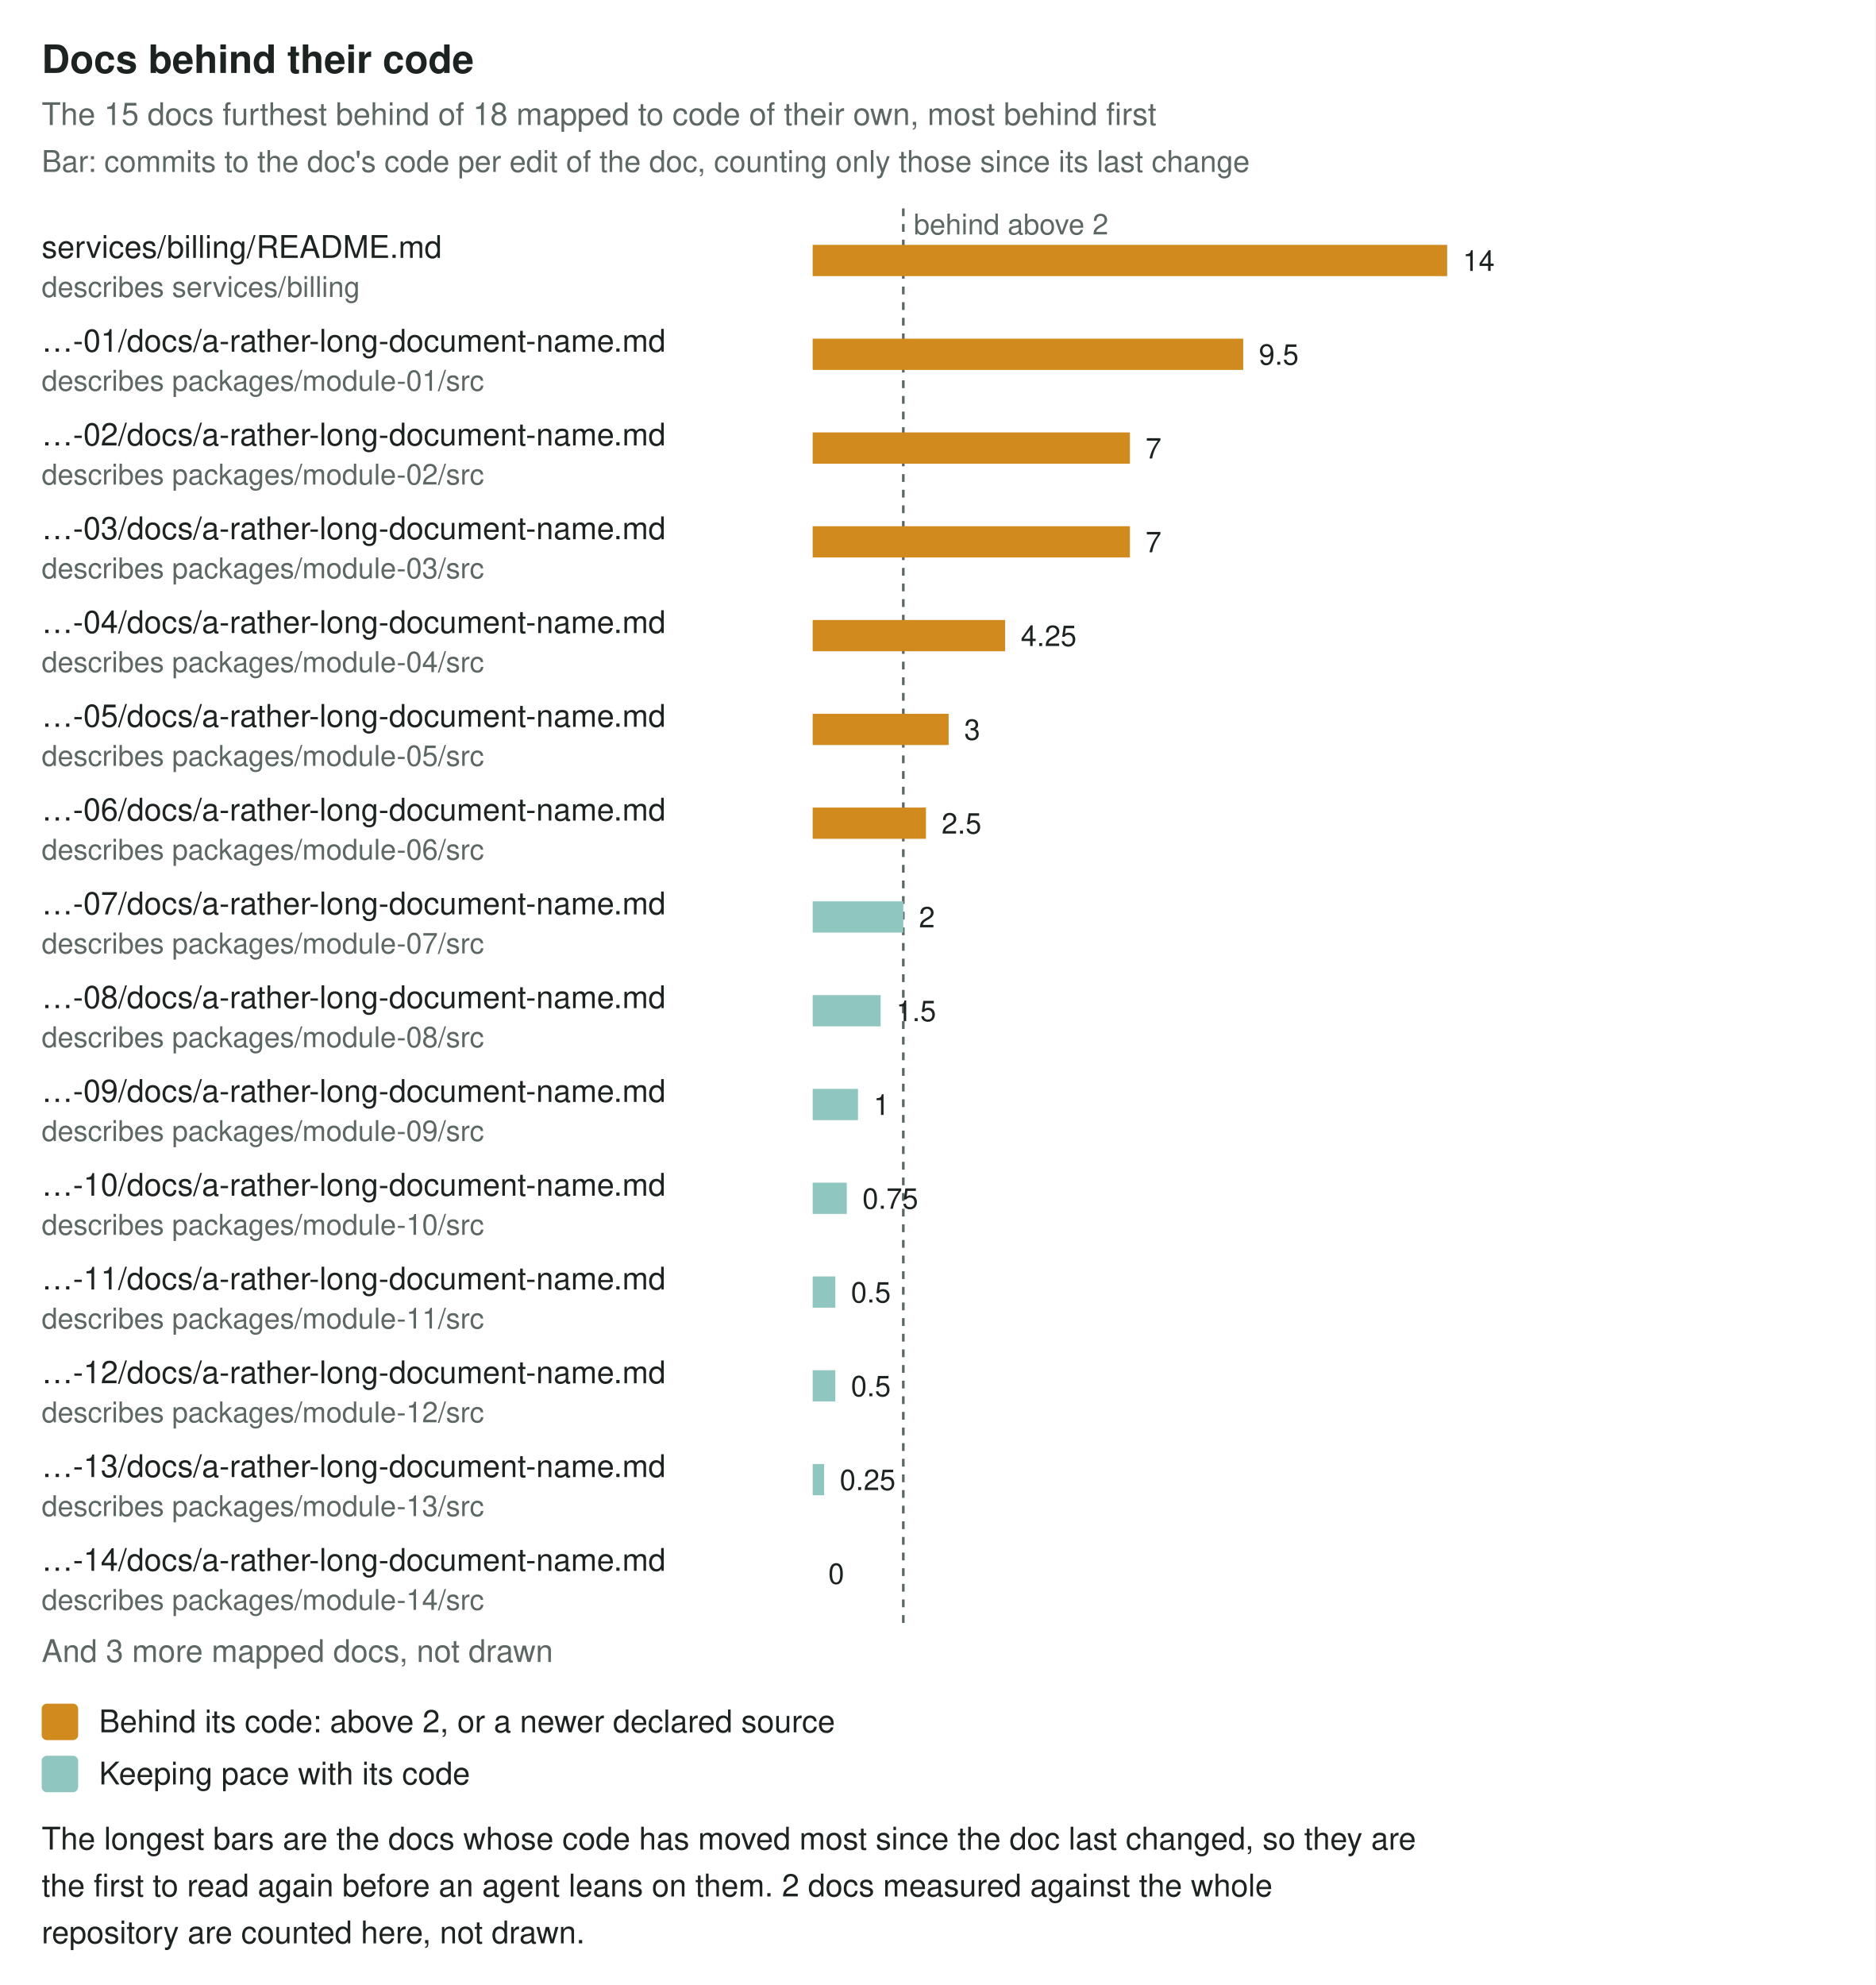
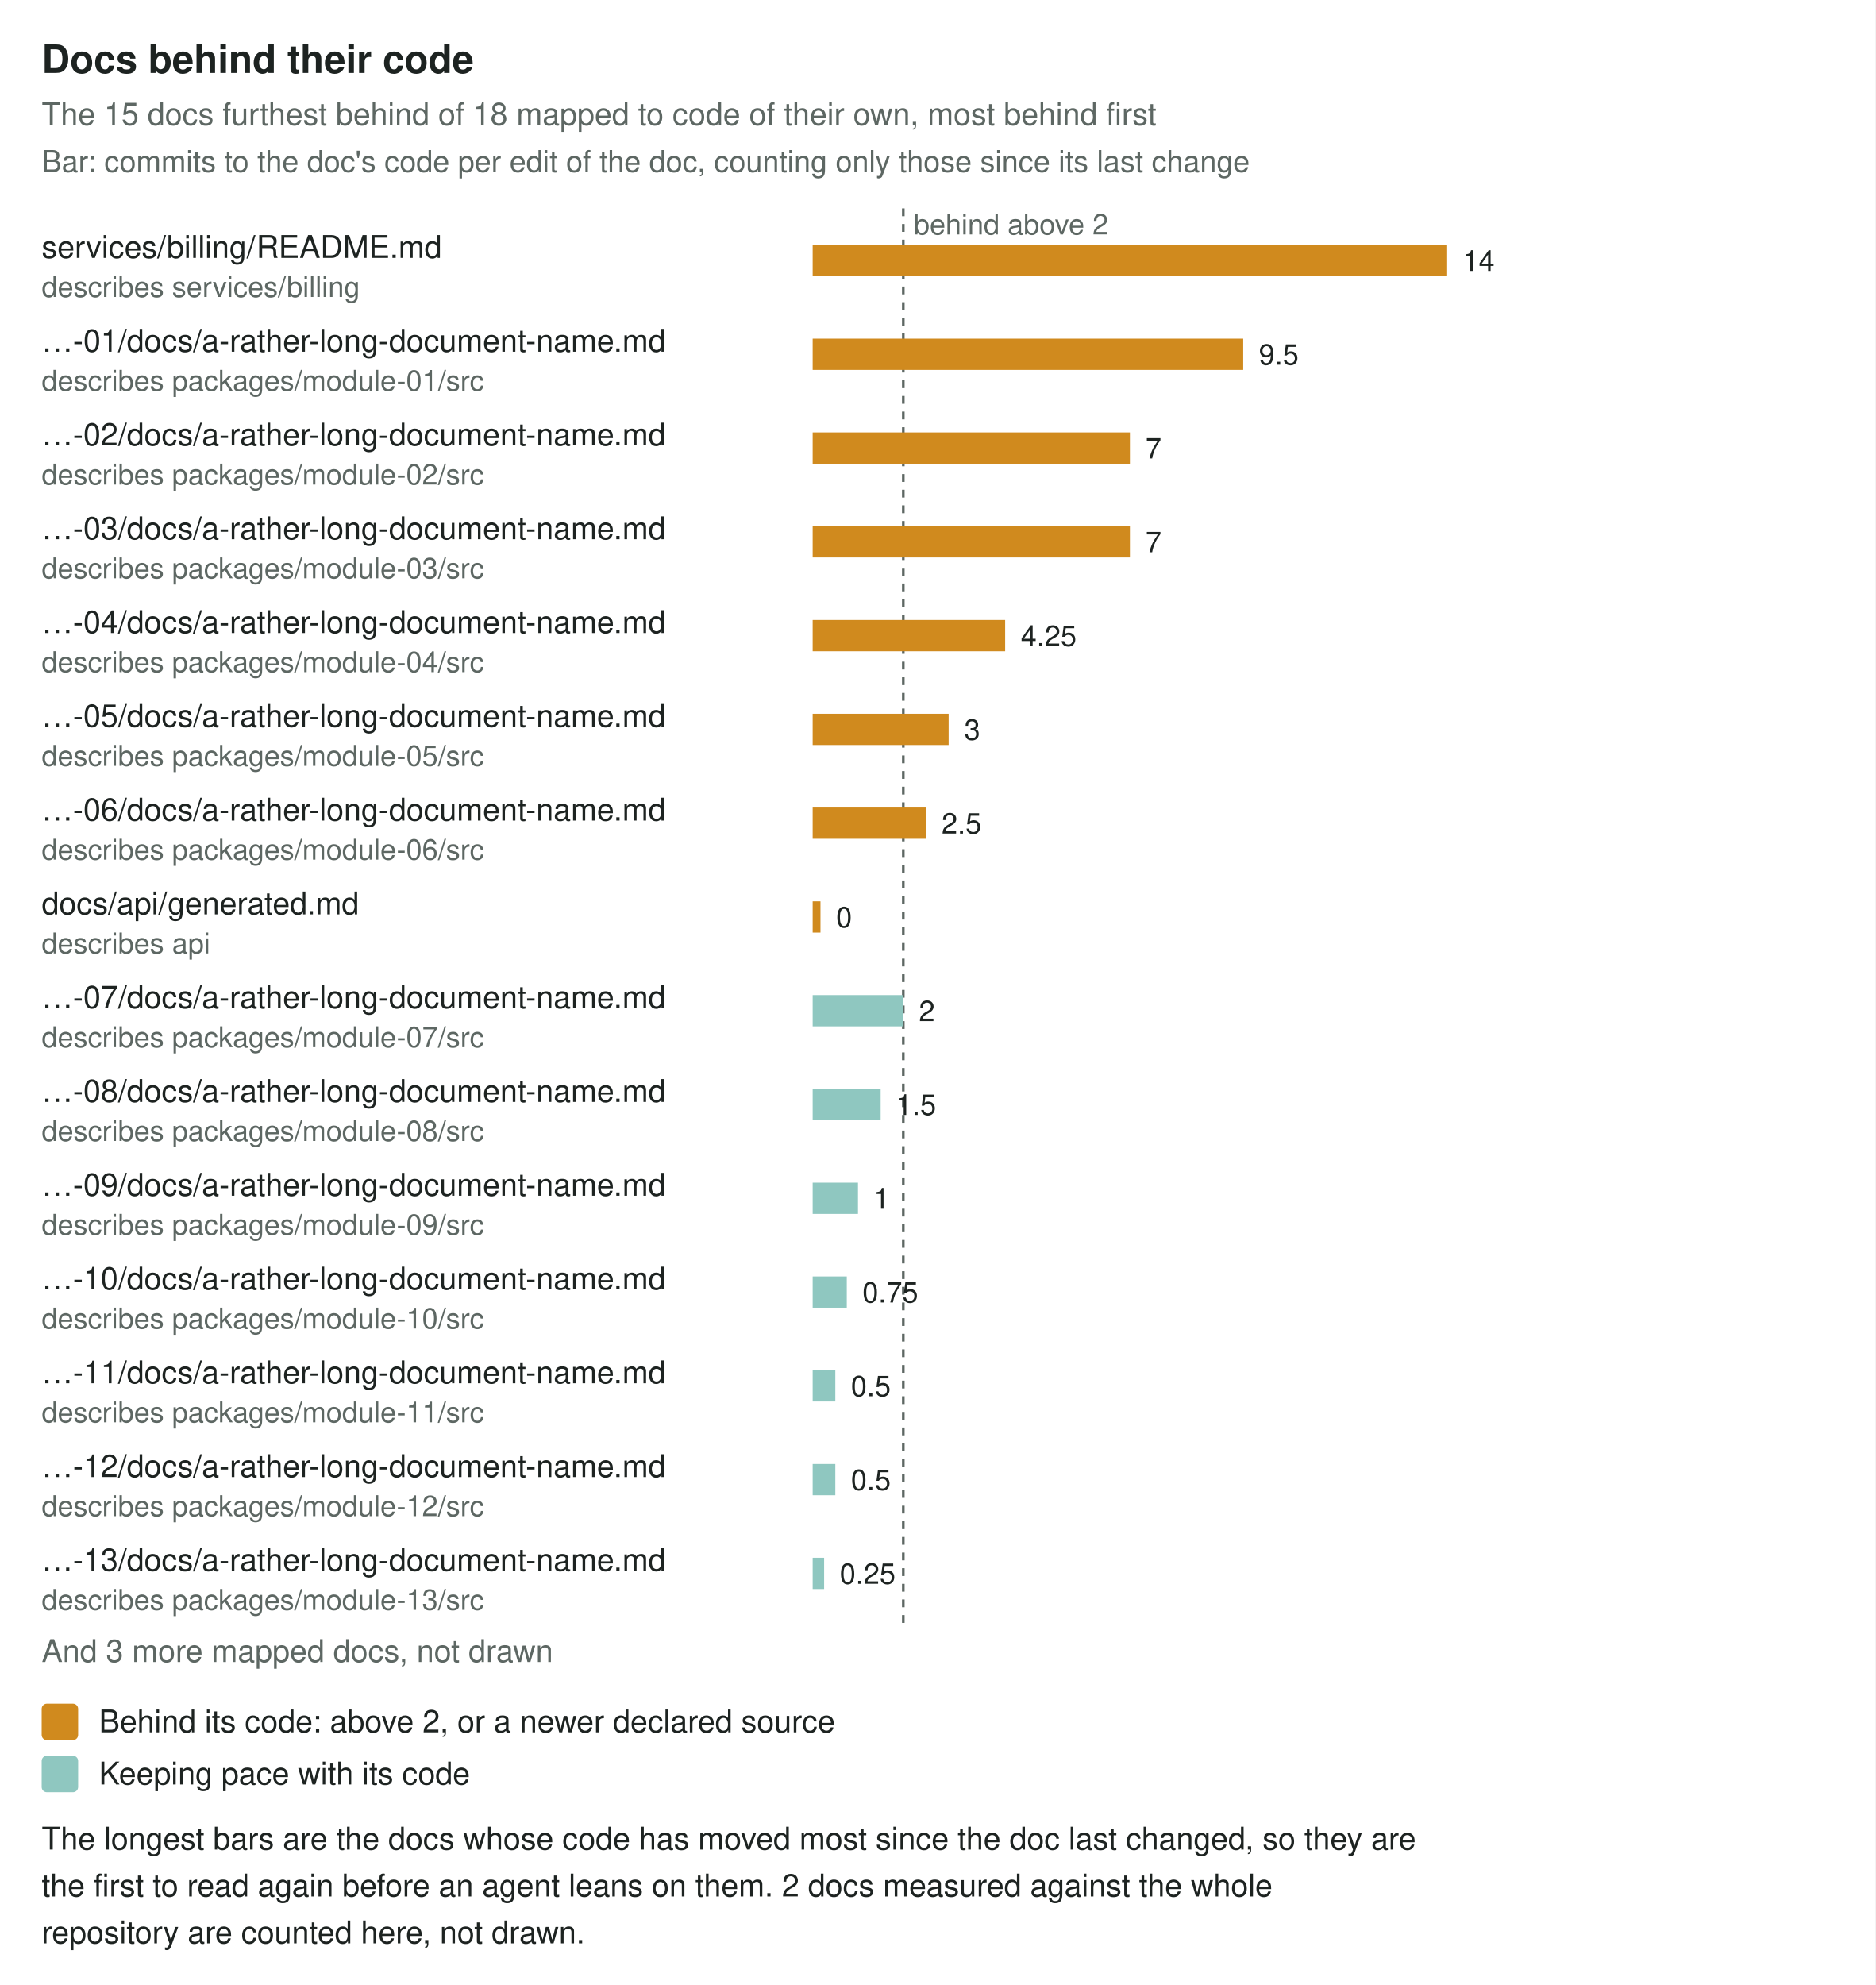
<svg xmlns="http://www.w3.org/2000/svg" viewBox="0 0 720 762" width="720" height="762" role="img">
  <style>text { font-family: -apple-system, BlinkMacSystemFont, "Segoe UI", Helvetica, Arial, sans-serif; }.t-bg,.f-bg{fill:#ffffff}.s-bg{stroke:#ffffff}.t-fg,.f-fg{fill:#1d2321}.s-fg{stroke:#1d2321}.t-muted,.f-muted{fill:#5d6763}.s-muted{stroke:#5d6763}.t-rule,.f-rule{fill:#d9dedb}.s-rule{stroke:#d9dedb}.t-accent,.f-accent{fill:#1f6f6b}.s-accent{stroke:#1f6f6b}.t-bad,.f-bad{fill:#b33a2e}.s-bad{stroke:#b33a2e}.t-warn,.f-warn{fill:#b7791f}.s-warn{stroke:#b7791f}.t-unk,.f-unk{fill:#9aa39f}.s-unk{stroke:#9aa39f}.t-dr-behind,.f-dr-behind{fill:#d08a1e}.s-dr-behind{stroke:#d08a1e}.t-dr-current,.f-dr-current{fill:#8fc7c0}.s-dr-current{stroke:#8fc7c0}.t-rv-approved,.f-rv-approved{fill:#00635d}.s-rv-approved{stroke:#00635d}.t-rv-reviewed,.f-rv-reviewed{fill:#8fc7c0}.s-rv-reviewed{stroke:#8fc7c0}.t-rv-unreviewed,.f-rv-unreviewed{fill:#f1d9a6}.s-rv-unreviewed{stroke:#f1d9a6}@media (prefers-color-scheme: dark){.t-bg,.f-bg{fill:#1a201e}.s-bg{stroke:#1a201e}.t-fg,.f-fg{fill:#e6ebe8}.s-fg{stroke:#e6ebe8}.t-muted,.f-muted{fill:#9aa5a0}.s-muted{stroke:#9aa5a0}.t-rule,.f-rule{fill:#2c3532}.s-rule{stroke:#2c3532}.t-accent,.f-accent{fill:#5fb8b1}.s-accent{stroke:#5fb8b1}.t-bad,.f-bad{fill:#ec7a6c}.s-bad{stroke:#ec7a6c}.t-warn,.f-warn{fill:#e0a84a}.s-warn{stroke:#e0a84a}.t-unk,.f-unk{fill:#5f6a66}.s-unk{stroke:#5f6a66}.t-dr-behind,.f-dr-behind{fill:#e0a84a}.s-dr-behind{stroke:#e0a84a}.t-dr-current,.f-dr-current{fill:#2e7d76}.s-dr-current{stroke:#2e7d76}.t-rv-approved,.f-rv-approved{fill:#4fc1b5}.s-rv-approved{stroke:#4fc1b5}.t-rv-reviewed,.f-rv-reviewed{fill:#2e7d76}.s-rv-reviewed{stroke:#2e7d76}.t-rv-unreviewed,.f-rv-unreviewed{fill:#7a5a1c}.s-rv-unreviewed{stroke:#7a5a1c}}</style>
  <defs />
  <rect x="0" y="0" width="720" height="762" class="f-bg" />
  <text x="16.0" y="28.0" font-size="15" text-anchor="start" class="t-fg" font-weight="600">Docs behind their code</text>
  <text x="16.0" y="48.0" font-size="12" text-anchor="start" class="t-muted">The 15 docs furthest behind of 18 mapped to code of their own, most behind first</text>
  <text x="16.0" y="66.0" font-size="11.5" text-anchor="start" class="t-muted">Bar: commits to the doc's code per edit of the doc, counting only those since its last change</text>
  <line x1="346.8" y1="80.0" x2="346.8" y2="624.0" class="s-muted" stroke-width="1" stroke-dasharray="3 3" />
  <text x="350.8" y="90.0" font-size="11" text-anchor="start" class="t-muted">behind above 2</text>
  <text x="16.0" y="99.0" font-size="12" text-anchor="start" class="t-fg">services/billing/README.md</text>
  <text x="16.0" y="114.0" font-size="11" text-anchor="start" class="t-muted">describes services/billing</text>
  <rect x="312.0" y="94.0" width="243.6" height="12.0" class="f-dr-behind" data-ratio="14" data-behind="true" />
  <text x="561.6" y="104.0" font-size="11" text-anchor="start" class="t-fg">14</text>
  <text x="16.0" y="135.0" font-size="12" text-anchor="start" class="t-fg">…-01/docs/a-rather-long-document-name.md</text>
  <text x="16.0" y="150.0" font-size="11" text-anchor="start" class="t-muted">describes packages/module-01/src</text>
  <rect x="312.0" y="130.0" width="165.3" height="12.0" class="f-dr-behind" data-ratio="9.5" data-behind="true" />
  <text x="483.3" y="140.0" font-size="11" text-anchor="start" class="t-fg">9.5</text>
  <text x="16.0" y="171.0" font-size="12" text-anchor="start" class="t-fg">…-02/docs/a-rather-long-document-name.md</text>
  <text x="16.0" y="186.0" font-size="11" text-anchor="start" class="t-muted">describes packages/module-02/src</text>
  <rect x="312.0" y="166.0" width="121.8" height="12.0" class="f-dr-behind" data-ratio="7" data-behind="true" />
  <text x="439.8" y="176.0" font-size="11" text-anchor="start" class="t-fg">7</text>
  <text x="16.0" y="207.0" font-size="12" text-anchor="start" class="t-fg">…-03/docs/a-rather-long-document-name.md</text>
  <text x="16.0" y="222.0" font-size="11" text-anchor="start" class="t-muted">describes packages/module-03/src</text>
  <rect x="312.0" y="202.0" width="121.8" height="12.0" class="f-dr-behind" data-ratio="7" data-behind="true" />
  <text x="439.8" y="212.0" font-size="11" text-anchor="start" class="t-fg">7</text>
  <text x="16.0" y="243.0" font-size="12" text-anchor="start" class="t-fg">…-04/docs/a-rather-long-document-name.md</text>
  <text x="16.0" y="258.0" font-size="11" text-anchor="start" class="t-muted">describes packages/module-04/src</text>
  <rect x="312.0" y="238.0" width="73.9" height="12.0" class="f-dr-behind" data-ratio="4.25" data-behind="true" />
  <text x="391.9" y="248.0" font-size="11" text-anchor="start" class="t-fg">4.25</text>
  <text x="16.0" y="279.0" font-size="12" text-anchor="start" class="t-fg">…-05/docs/a-rather-long-document-name.md</text>
  <text x="16.0" y="294.0" font-size="11" text-anchor="start" class="t-muted">describes packages/module-05/src</text>
  <rect x="312.0" y="274.0" width="52.2" height="12.0" class="f-dr-behind" data-ratio="3" data-behind="true" />
  <text x="370.2" y="284.0" font-size="11" text-anchor="start" class="t-fg">3</text>
  <text x="16.0" y="315.0" font-size="12" text-anchor="start" class="t-fg">…-06/docs/a-rather-long-document-name.md</text>
  <text x="16.0" y="330.0" font-size="11" text-anchor="start" class="t-muted">describes packages/module-06/src</text>
  <rect x="312.0" y="310.0" width="43.5" height="12.0" class="f-dr-behind" data-ratio="2.5" data-behind="true" />
  <text x="361.5" y="320.0" font-size="11" text-anchor="start" class="t-fg">2.5</text>
-   <text x="16.0" y="351.0" font-size="12" text-anchor="start" class="t-fg">…-07/docs/a-rather-long-document-name.md</text>
-   <text x="16.0" y="366.0" font-size="11" text-anchor="start" class="t-muted">describes packages/module-07/src</text>
-   <rect x="312.0" y="346.0" width="34.8" height="12.0" class="f-dr-current" data-ratio="2" data-behind="false" />
-   <text x="352.8" y="356.0" font-size="11" text-anchor="start" class="t-fg">2</text>
-   <text x="16.0" y="387.0" font-size="12" text-anchor="start" class="t-fg">…-08/docs/a-rather-long-document-name.md</text>
-   <text x="16.0" y="402.0" font-size="11" text-anchor="start" class="t-muted">describes packages/module-08/src</text>
-   <rect x="312.0" y="382.0" width="26.1" height="12.0" class="f-dr-current" data-ratio="1.5" data-behind="false" />
-   <text x="344.1" y="392.0" font-size="11" text-anchor="start" class="t-fg">1.5</text>
-   <text x="16.0" y="423.0" font-size="12" text-anchor="start" class="t-fg">…-09/docs/a-rather-long-document-name.md</text>
-   <text x="16.0" y="438.0" font-size="11" text-anchor="start" class="t-muted">describes packages/module-09/src</text>
-   <rect x="312.0" y="418.0" width="17.4" height="12.0" class="f-dr-current" data-ratio="1" data-behind="false" />
-   <text x="335.4" y="428.0" font-size="11" text-anchor="start" class="t-fg">1</text>
-   <text x="16.0" y="459.0" font-size="12" text-anchor="start" class="t-fg">…-10/docs/a-rather-long-document-name.md</text>
-   <text x="16.0" y="474.0" font-size="11" text-anchor="start" class="t-muted">describes packages/module-10/src</text>
-   <rect x="312.0" y="454.0" width="13.1" height="12.0" class="f-dr-current" data-ratio="0.75" data-behind="false" />
-   <text x="331.1" y="464.0" font-size="11" text-anchor="start" class="t-fg">0.75</text>
-   <text x="16.0" y="495.0" font-size="12" text-anchor="start" class="t-fg">…-11/docs/a-rather-long-document-name.md</text>
-   <text x="16.0" y="510.0" font-size="11" text-anchor="start" class="t-muted">describes packages/module-11/src</text>
-   <rect x="312.0" y="490.0" width="8.7" height="12.0" class="f-dr-current" data-ratio="0.5" data-behind="false" />
-   <text x="326.7" y="500.0" font-size="11" text-anchor="start" class="t-fg">0.5</text>
-   <text x="16.0" y="531.0" font-size="12" text-anchor="start" class="t-fg">…-12/docs/a-rather-long-document-name.md</text>
-   <text x="16.0" y="546.0" font-size="11" text-anchor="start" class="t-muted">describes packages/module-12/src</text>
+   <text x="16.0" y="351.0" font-size="12" text-anchor="start" class="t-fg">docs/api/generated.md</text>
+   <text x="16.0" y="366.0" font-size="11" text-anchor="start" class="t-muted">describes api</text>
+   <rect x="312.0" y="346.0" width="3.0" height="12.0" class="f-dr-behind" data-ratio="0" data-behind="true" />
+   <text x="321.0" y="356.0" font-size="11" text-anchor="start" class="t-fg">0</text>
+   <text x="16.0" y="387.0" font-size="12" text-anchor="start" class="t-fg">…-07/docs/a-rather-long-document-name.md</text>
+   <text x="16.0" y="402.0" font-size="11" text-anchor="start" class="t-muted">describes packages/module-07/src</text>
+   <rect x="312.0" y="382.0" width="34.8" height="12.0" class="f-dr-current" data-ratio="2" data-behind="false" />
+   <text x="352.8" y="392.0" font-size="11" text-anchor="start" class="t-fg">2</text>
+   <text x="16.0" y="423.0" font-size="12" text-anchor="start" class="t-fg">…-08/docs/a-rather-long-document-name.md</text>
+   <text x="16.0" y="438.0" font-size="11" text-anchor="start" class="t-muted">describes packages/module-08/src</text>
+   <rect x="312.0" y="418.0" width="26.1" height="12.0" class="f-dr-current" data-ratio="1.5" data-behind="false" />
+   <text x="344.1" y="428.0" font-size="11" text-anchor="start" class="t-fg">1.5</text>
+   <text x="16.0" y="459.0" font-size="12" text-anchor="start" class="t-fg">…-09/docs/a-rather-long-document-name.md</text>
+   <text x="16.0" y="474.0" font-size="11" text-anchor="start" class="t-muted">describes packages/module-09/src</text>
+   <rect x="312.0" y="454.0" width="17.4" height="12.0" class="f-dr-current" data-ratio="1" data-behind="false" />
+   <text x="335.4" y="464.0" font-size="11" text-anchor="start" class="t-fg">1</text>
+   <text x="16.0" y="495.0" font-size="12" text-anchor="start" class="t-fg">…-10/docs/a-rather-long-document-name.md</text>
+   <text x="16.0" y="510.0" font-size="11" text-anchor="start" class="t-muted">describes packages/module-10/src</text>
+   <rect x="312.0" y="490.0" width="13.1" height="12.0" class="f-dr-current" data-ratio="0.75" data-behind="false" />
+   <text x="331.1" y="500.0" font-size="11" text-anchor="start" class="t-fg">0.75</text>
+   <text x="16.0" y="531.0" font-size="12" text-anchor="start" class="t-fg">…-11/docs/a-rather-long-document-name.md</text>
+   <text x="16.0" y="546.0" font-size="11" text-anchor="start" class="t-muted">describes packages/module-11/src</text>
  <rect x="312.0" y="526.0" width="8.7" height="12.0" class="f-dr-current" data-ratio="0.5" data-behind="false" />
  <text x="326.7" y="536.0" font-size="11" text-anchor="start" class="t-fg">0.5</text>
-   <text x="16.0" y="567.0" font-size="12" text-anchor="start" class="t-fg">…-13/docs/a-rather-long-document-name.md</text>
-   <text x="16.0" y="582.0" font-size="11" text-anchor="start" class="t-muted">describes packages/module-13/src</text>
-   <rect x="312.0" y="562.0" width="4.4" height="12.0" class="f-dr-current" data-ratio="0.25" data-behind="false" />
-   <text x="322.4" y="572.0" font-size="11" text-anchor="start" class="t-fg">0.25</text>
-   <text x="16.0" y="603.0" font-size="12" text-anchor="start" class="t-fg">…-14/docs/a-rather-long-document-name.md</text>
-   <text x="16.0" y="618.0" font-size="11" text-anchor="start" class="t-muted">describes packages/module-14/src</text>
-   <rect x="312.0" y="598.0" width="0.0" height="12.0" class="f-dr-current" data-ratio="0" data-behind="false" />
-   <text x="318.0" y="608.0" font-size="11" text-anchor="start" class="t-fg">0</text>
+   <text x="16.0" y="567.0" font-size="12" text-anchor="start" class="t-fg">…-12/docs/a-rather-long-document-name.md</text>
+   <text x="16.0" y="582.0" font-size="11" text-anchor="start" class="t-muted">describes packages/module-12/src</text>
+   <rect x="312.0" y="562.0" width="8.7" height="12.0" class="f-dr-current" data-ratio="0.5" data-behind="false" />
+   <text x="326.7" y="572.0" font-size="11" text-anchor="start" class="t-fg">0.5</text>
+   <text x="16.0" y="603.0" font-size="12" text-anchor="start" class="t-fg">…-13/docs/a-rather-long-document-name.md</text>
+   <text x="16.0" y="618.0" font-size="11" text-anchor="start" class="t-muted">describes packages/module-13/src</text>
+   <rect x="312.0" y="598.0" width="4.4" height="12.0" class="f-dr-current" data-ratio="0.25" data-behind="false" />
+   <text x="322.4" y="608.0" font-size="11" text-anchor="start" class="t-fg">0.25</text>
  <text x="16.0" y="638.0" font-size="12" text-anchor="start" class="t-muted">And 3 more mapped docs, not drawn</text>
  <rect x="16.0" y="654.0" width="14.0" height="14.0" rx="2" class="f-dr-behind" />
  <text x="38.0" y="665.0" font-size="12" text-anchor="start" class="t-fg">Behind its code: above 2, or a newer declared source</text>
  <rect x="16.0" y="674.0" width="14.0" height="14.0" rx="2" class="f-dr-current" />
  <text x="38.0" y="685.0" font-size="12" text-anchor="start" class="t-fg">Keeping pace with its code</text>
  <text x="16.0" y="710.0" font-size="12" text-anchor="start" class="t-fg">The longest bars are the docs whose code has moved most since the doc last changed, so they are</text>
  <text x="16.0" y="728.0" font-size="12" text-anchor="start" class="t-fg">the first to read again before an agent leans on them. 2 docs measured against the whole</text>
  <text x="16.0" y="746.0" font-size="12" text-anchor="start" class="t-fg">repository are counted here, not drawn.</text>
</svg>
